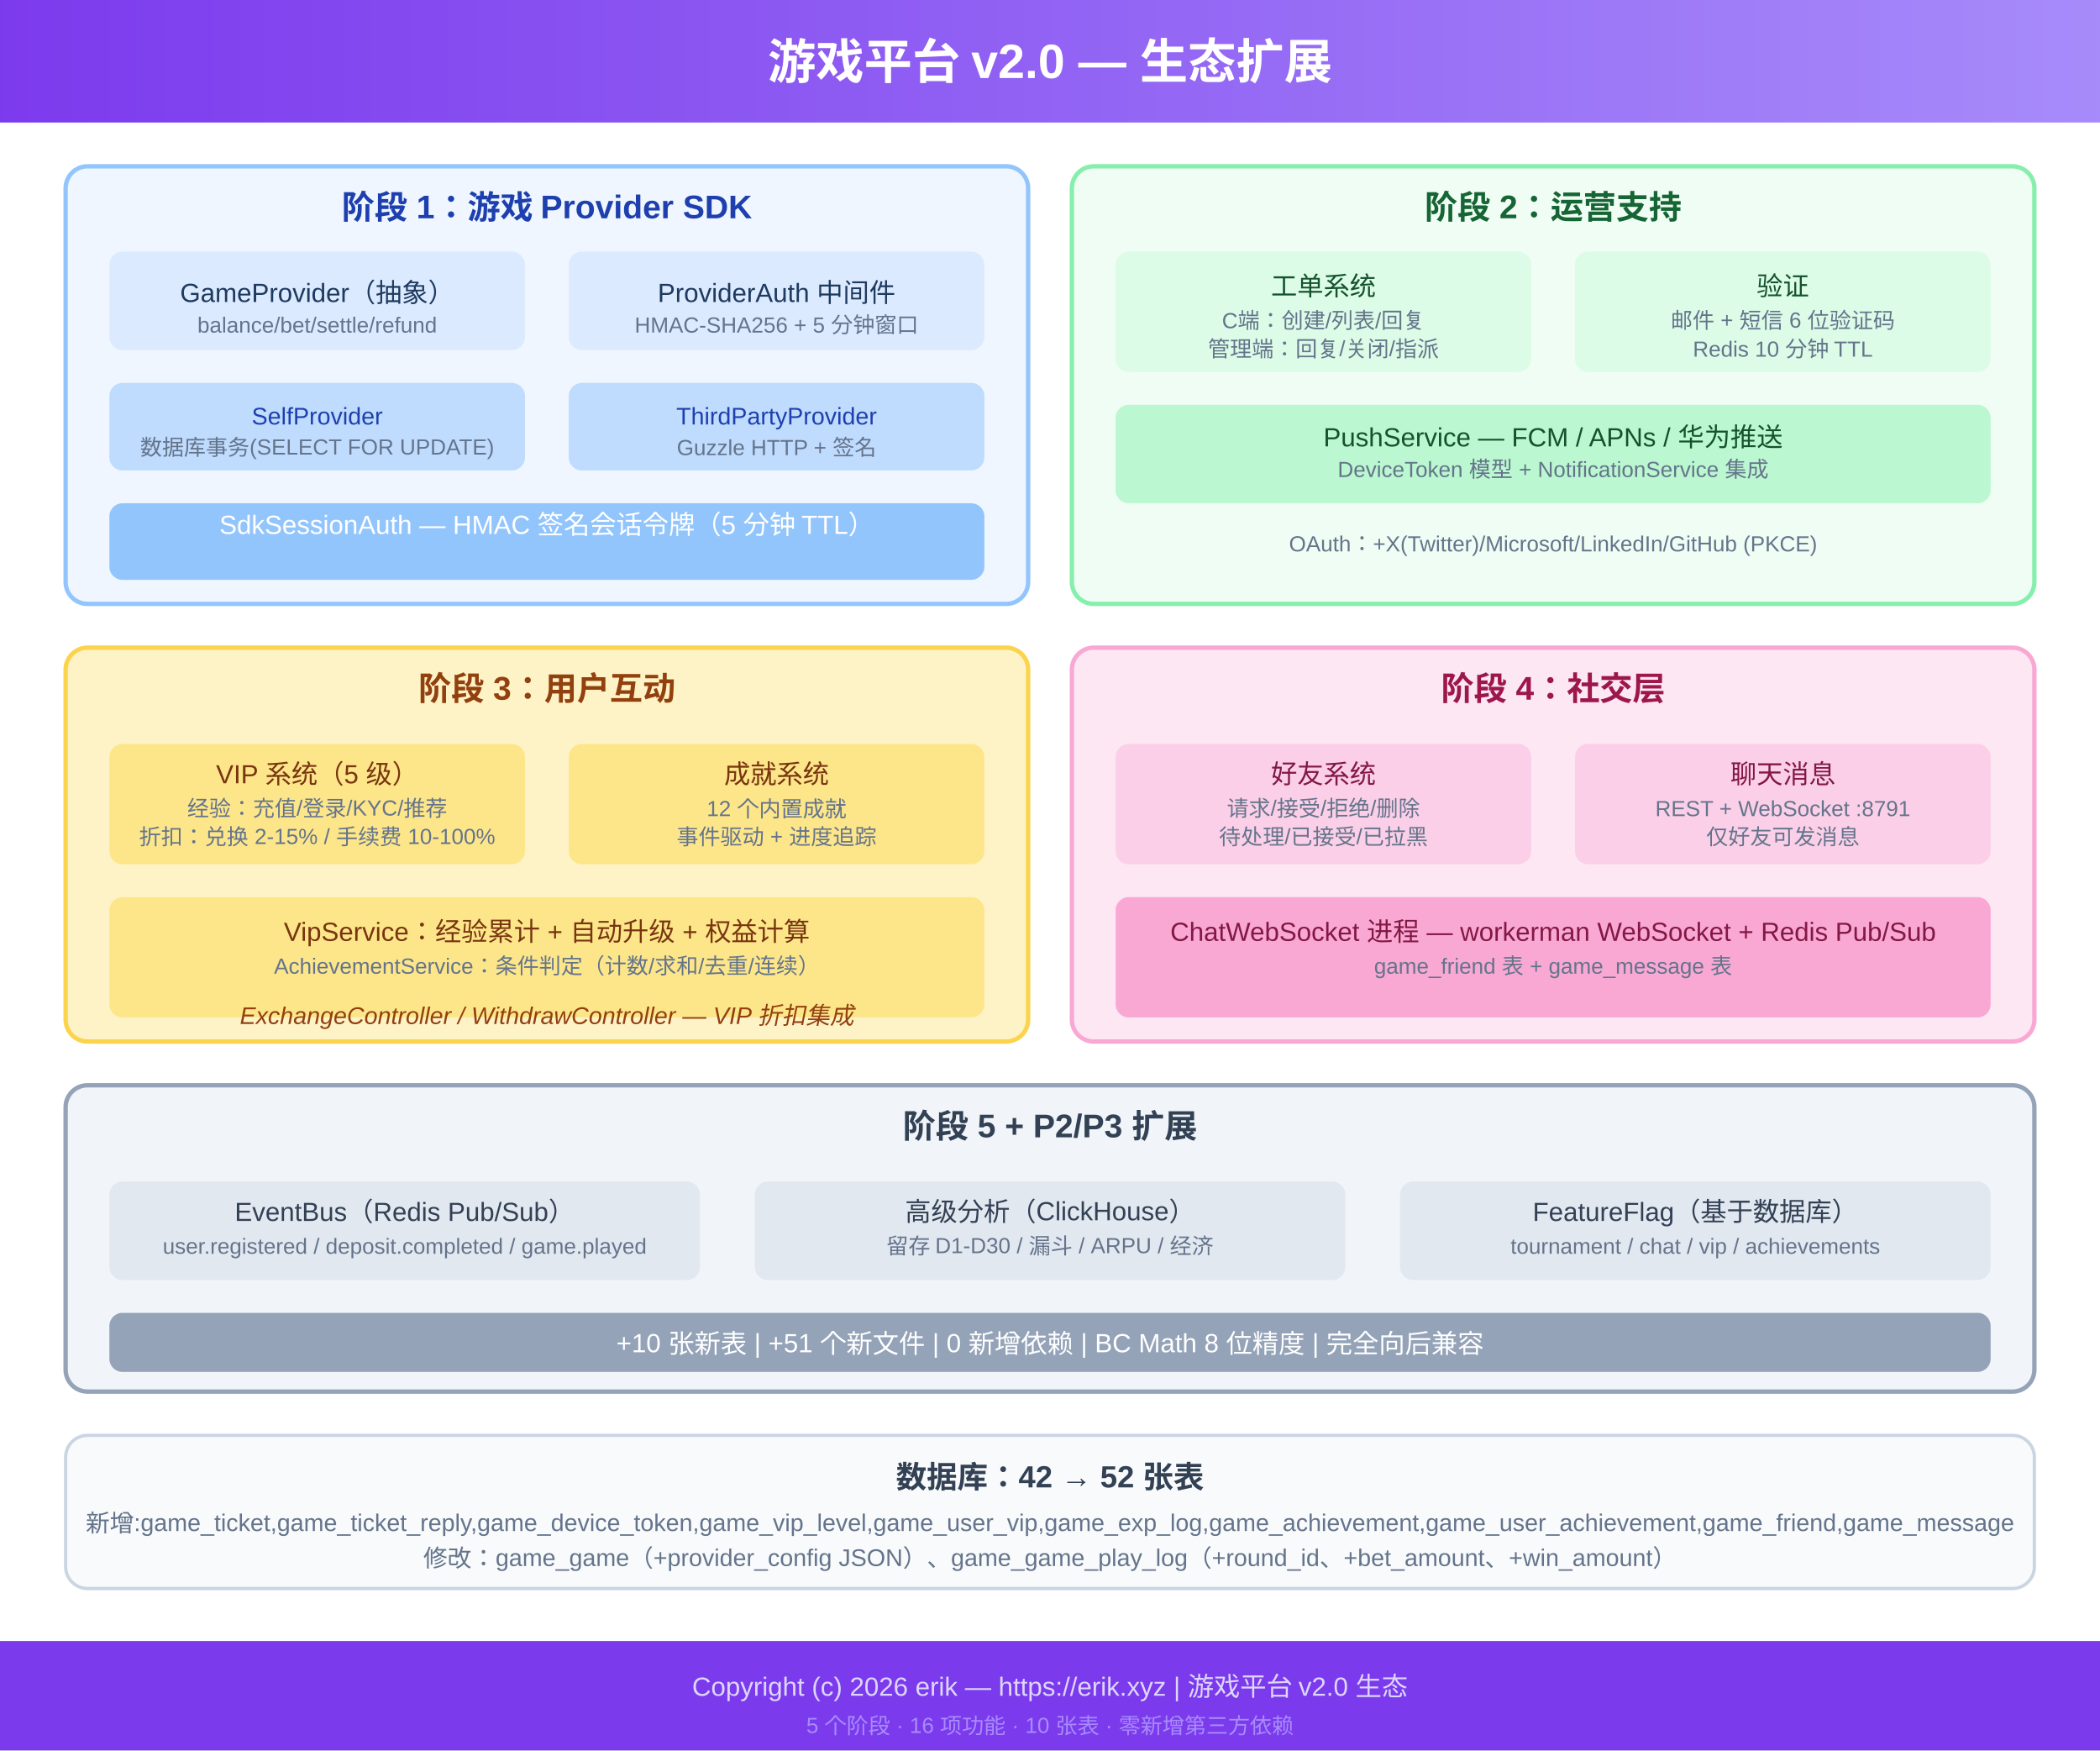
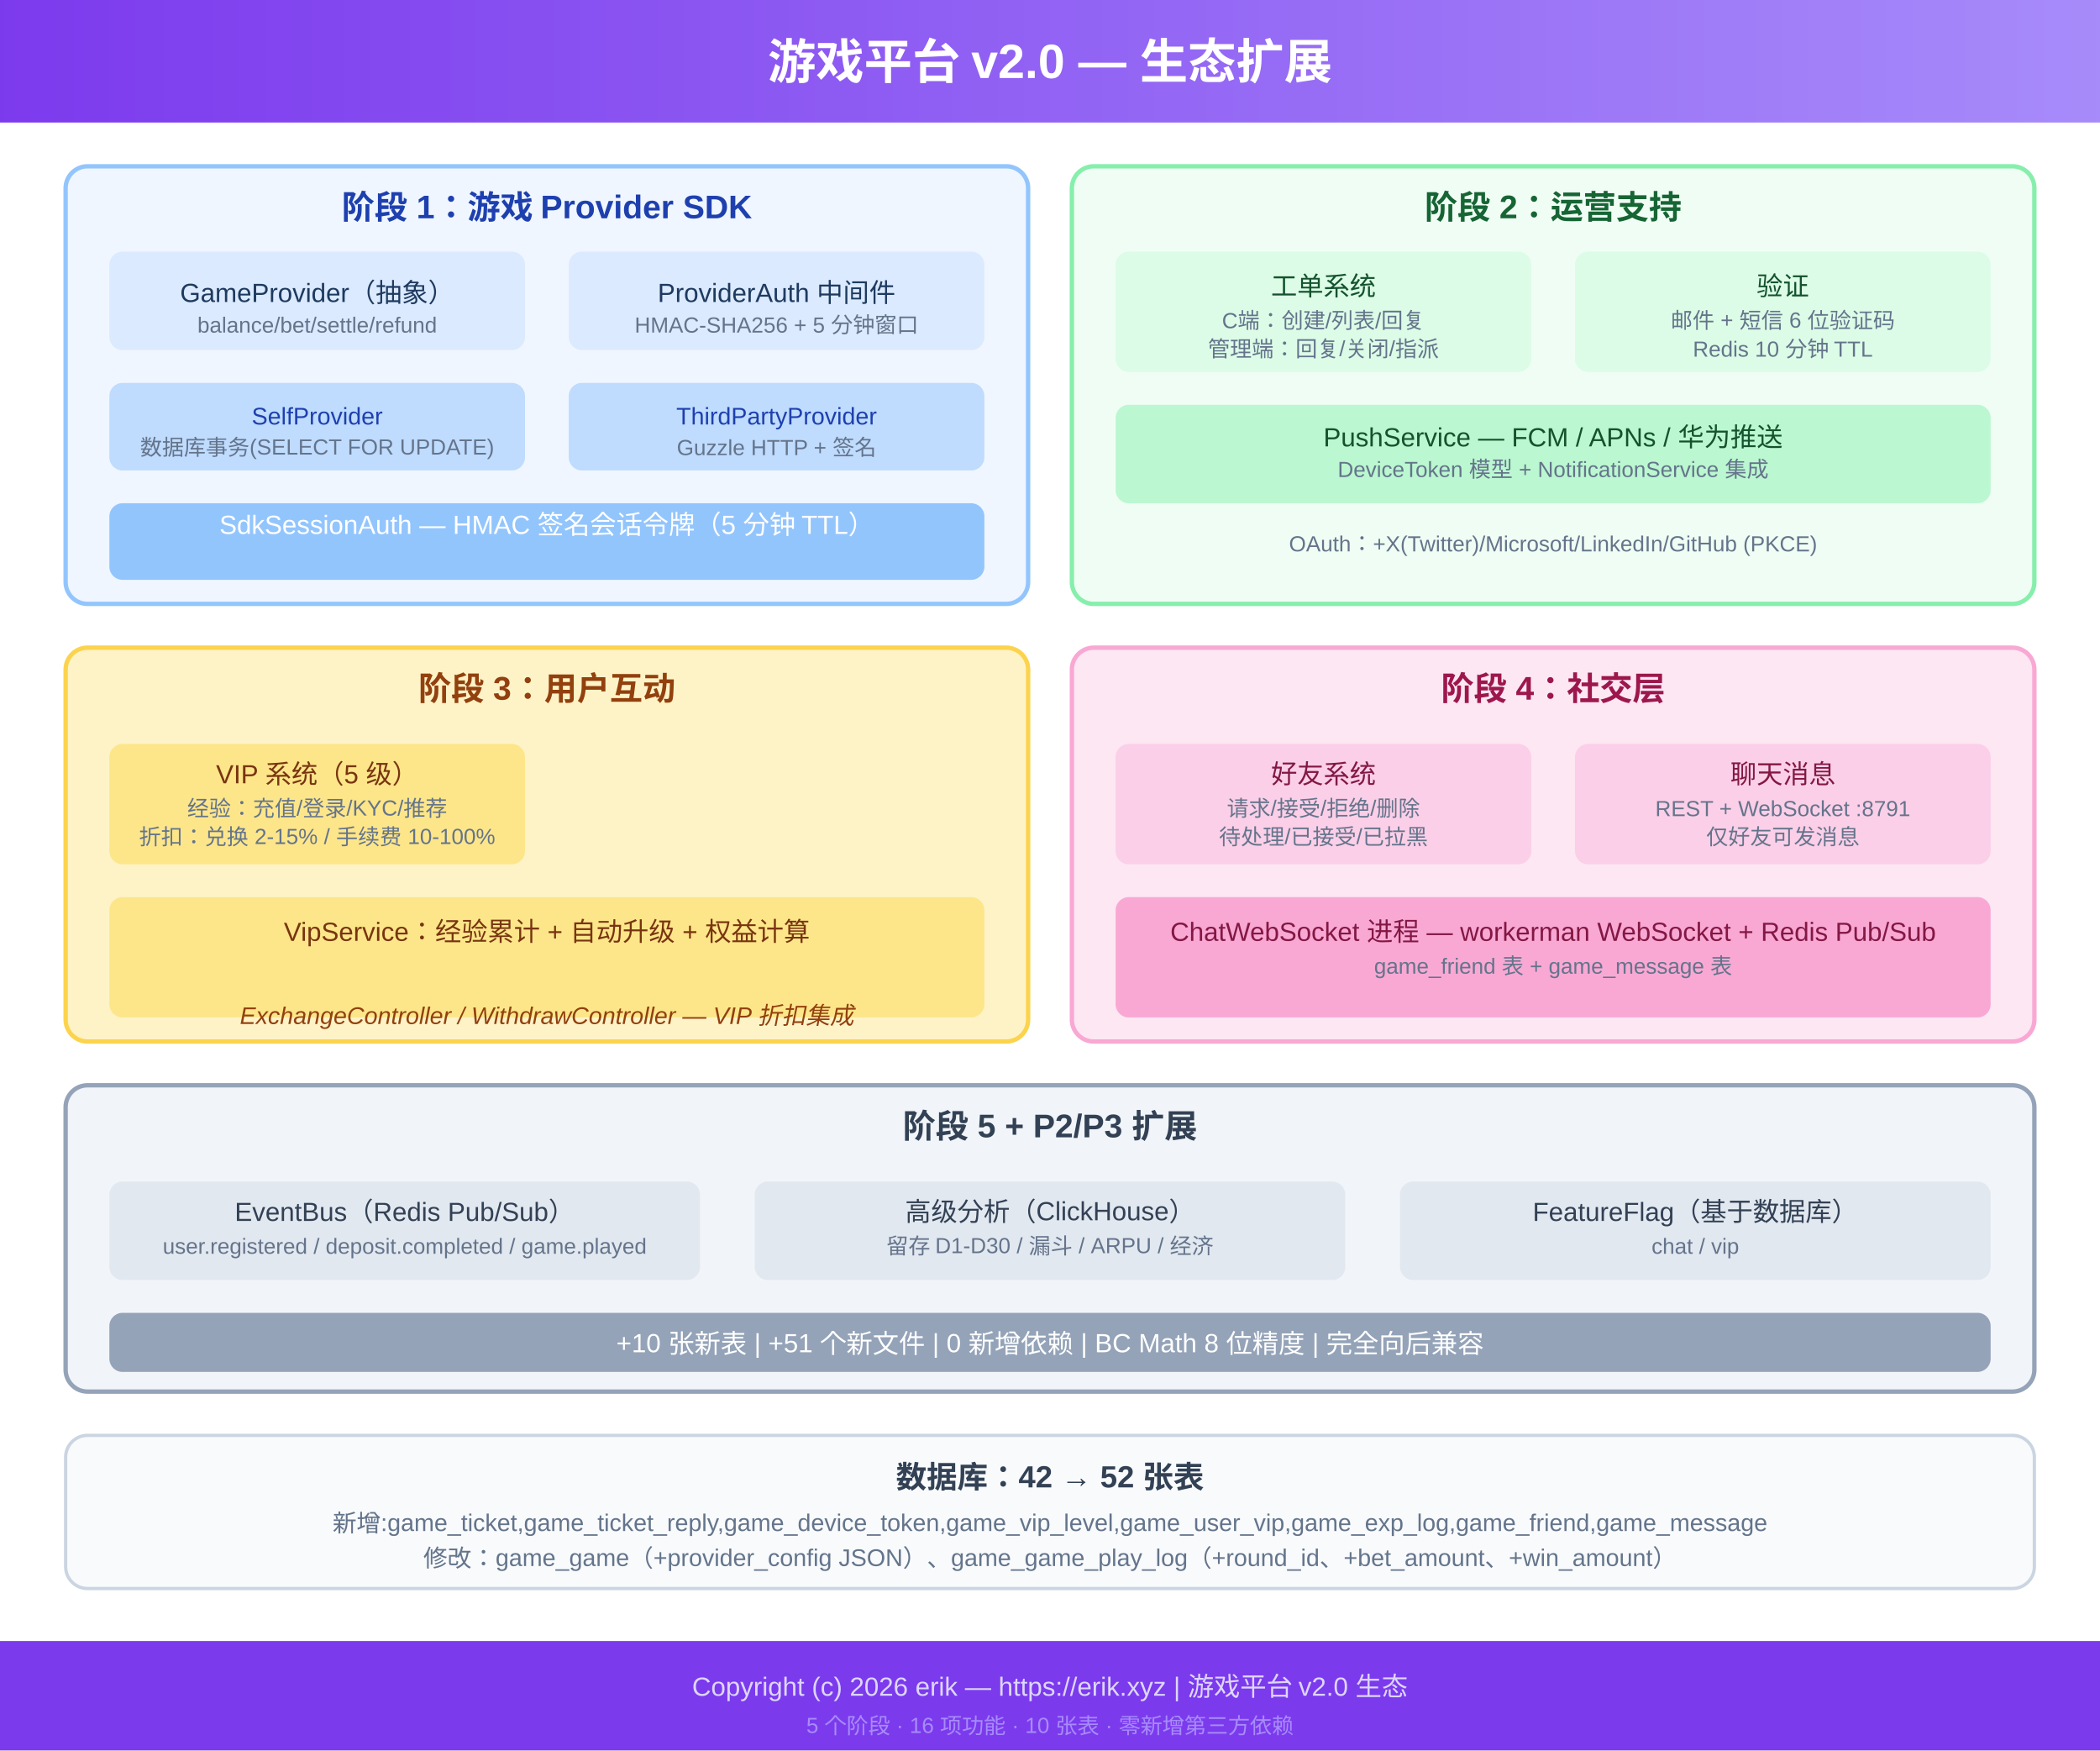
<svg xmlns="http://www.w3.org/2000/svg" viewBox="0 0 960 800" font-family="Arial, 'Noto Sans SC', sans-serif">
  <defs>
    <marker id="arrow" markerWidth="10" markerHeight="7" refX="10" refY="3.5" orient="auto">
      <polygon points="0 0, 10 3.5, 0 7" fill="#64748b" />
    </marker>
    <linearGradient id="hdr" x1="0" y1="0" x2="1" y2="0">
      <stop offset="0%" stop-color="#7c3aed" />
      <stop offset="100%" stop-color="#a78bfa" />
    </linearGradient>
    <linearGradient id="gradNew" x1="0" y1="0" x2="0" y2="1">
      <stop offset="0%" stop-color="#faf5ff" />
      <stop offset="100%" stop-color="#f3e8ff" />
    </linearGradient>
    <linearGradient id="gradProvider" x1="0" y1="0" x2="0" y2="1">
      <stop offset="0%" stop-color="#eff6ff" />
      <stop offset="100%" stop-color="#dbeafe" />
    </linearGradient>
  </defs>
  <rect width="960" height="800" fill="#ffffff" />
  <rect x="0" y="0" width="960" height="56" fill="url(#hdr)" />
  <text x="480" y="36" text-anchor="middle" fill="#fff" font-size="22" font-weight="bold">游戏平台 v2.0 — 生态扩展</text>
  <rect x="30" y="76" width="440" height="200" rx="10" fill="#eff6ff" stroke="#93c5fd" stroke-width="2" />
  <text x="250" y="100" text-anchor="middle" fill="#1e40af" font-size="15" font-weight="bold">阶段 1：游戏 Provider SDK</text>
  <rect x="50" y="115" width="190" height="45" rx="6" fill="#dbeafe" />
  <text x="145" y="138" text-anchor="middle" fill="#1e3a5f" font-size="12">GameProvider（抽象）</text>
  <text x="145" y="152" text-anchor="middle" fill="#64748b" font-size="10">balance/bet/settle/refund</text>
  <rect x="260" y="115" width="190" height="45" rx="6" fill="#dbeafe" />
  <text x="355" y="138" text-anchor="middle" fill="#1e3a5f" font-size="12">ProviderAuth 中间件</text>
  <text x="355" y="152" text-anchor="middle" fill="#64748b" font-size="10">HMAC-SHA256 + 5 分钟窗口</text>
  <rect x="50" y="175" width="190" height="40" rx="6" fill="#bfdbfe" />
  <text x="145" y="194" text-anchor="middle" fill="#1e40af" font-size="11">SelfProvider</text>
  <text x="145" y="208" text-anchor="middle" fill="#64748b" font-size="10">数据库事务(SELECT FOR UPDATE)</text>
  <rect x="260" y="175" width="190" height="40" rx="6" fill="#bfdbfe" />
  <text x="355" y="194" text-anchor="middle" fill="#1e40af" font-size="11">ThirdPartyProvider</text>
  <text x="355" y="208" text-anchor="middle" fill="#64748b" font-size="10">Guzzle HTTP + 签名</text>
  <rect x="50" y="230" width="400" height="35" rx="6" fill="#93c5fd" />
  <text x="250" y="244" text-anchor="middle" fill="#fff" font-size="12">SdkSessionAuth — HMAC 签名会话令牌（5 分钟 TTL）</text>
  <rect x="490" y="76" width="440" height="200" rx="10" fill="#f0fdf4" stroke="#86efac" stroke-width="2" />
  <text x="710" y="100" text-anchor="middle" fill="#166534" font-size="15" font-weight="bold">阶段 2：运营支持</text>
  <rect x="510" y="115" width="190" height="55" rx="6" fill="#dcfce7" />
  <text x="605" y="135" text-anchor="middle" fill="#14532d" font-size="12">工单系统</text>
  <text x="605" y="150" text-anchor="middle" fill="#64748b" font-size="10">C端：创建/列表/回复</text>
  <text x="605" y="163" text-anchor="middle" fill="#64748b" font-size="10">管理端：回复/关闭/指派</text>
  <rect x="720" y="115" width="190" height="55" rx="6" fill="#dcfce7" />
  <text x="815" y="135" text-anchor="middle" fill="#14532d" font-size="12">验证</text>
  <text x="815" y="150" text-anchor="middle" fill="#64748b" font-size="10">邮件 + 短信 6 位验证码</text>
  <text x="815" y="163" text-anchor="middle" fill="#64748b" font-size="10">Redis 10 分钟 TTL</text>
  <rect x="510" y="185" width="400" height="45" rx="6" fill="#bbf7d0" />
  <text x="710" y="204" text-anchor="middle" fill="#14532d" font-size="12">PushService — FCM / APNs / 华为推送</text>
  <text x="710" y="252" text-anchor="middle" fill="#64748b" font-size="10">OAuth：+X(Twitter)/Microsoft/LinkedIn/GitHub (PKCE)</text>
  <text x="710" y="218" text-anchor="middle" fill="#64748b" font-size="10">DeviceToken 模型 + NotificationService 集成</text>
  <rect x="30" y="296" width="440" height="180" rx="10" fill="#fef3c7" stroke="#fcd34d" stroke-width="2" />
  <text x="250" y="320" text-anchor="middle" fill="#92400e" font-size="15" font-weight="bold">阶段 3：用户互动</text>
  <rect x="50" y="340" width="190" height="55" rx="6" fill="#fde68a" />
  <text x="145" y="358" text-anchor="middle" fill="#78350f" font-size="12">VIP 系统（5 级）</text>
  <text x="145" y="373" text-anchor="middle" fill="#64748b" font-size="10">经验：充值/登录/KYC/推荐</text>
  <text x="145" y="386" text-anchor="middle" fill="#64748b" font-size="10">折扣：兑换 2-15% / 手续费 10-100%</text>
-   <rect x="260" y="340" width="190" height="55" rx="6" fill="#fde68a" />
-   <text x="355" y="358" text-anchor="middle" fill="#78350f" font-size="12">成就系统</text>
-   <text x="355" y="373" text-anchor="middle" fill="#64748b" font-size="10">12 个内置成就</text>
-   <text x="355" y="386" text-anchor="middle" fill="#64748b" font-size="10">事件驱动 + 进度追踪</text>
  <rect x="50" y="410" width="400" height="55" rx="6" fill="#fde68a" />
  <text x="250" y="430" text-anchor="middle" fill="#78350f" font-size="12">VipService：经验累计 + 自动升级 + 权益计算</text>
-   <text x="250" y="445" text-anchor="middle" fill="#64748b" font-size="10">AchievementService：条件判定（计数/求和/去重/连续）</text>
  <text x="250" y="468" text-anchor="middle" fill="#92400e" font-size="11" font-style="italic">ExchangeController / WithdrawController — VIP 折扣集成</text>
  <rect x="490" y="296" width="440" height="180" rx="10" fill="#fce7f3" stroke="#f9a8d4" stroke-width="2" />
  <text x="710" y="320" text-anchor="middle" fill="#9d174d" font-size="15" font-weight="bold">阶段 4：社交层</text>
  <rect x="510" y="340" width="190" height="55" rx="6" fill="#fbcfe8" />
  <text x="605" y="358" text-anchor="middle" fill="#831843" font-size="12">好友系统</text>
  <text x="605" y="373" text-anchor="middle" fill="#64748b" font-size="10">请求/接受/拒绝/删除</text>
  <text x="605" y="386" text-anchor="middle" fill="#64748b" font-size="10">待处理/已接受/已拉黑</text>
  <rect x="720" y="340" width="190" height="55" rx="6" fill="#fbcfe8" />
  <text x="815" y="358" text-anchor="middle" fill="#831843" font-size="12">聊天消息</text>
  <text x="815" y="373" text-anchor="middle" fill="#64748b" font-size="10">REST + WebSocket :8791</text>
  <text x="815" y="386" text-anchor="middle" fill="#64748b" font-size="10">仅好友可发消息</text>
  <rect x="510" y="410" width="400" height="55" rx="6" fill="#f9a8d4" />
  <text x="710" y="430" text-anchor="middle" fill="#831843" font-size="12">ChatWebSocket 进程 — workerman WebSocket + Redis Pub/Sub</text>
  <text x="710" y="445" text-anchor="middle" fill="#64748b" font-size="10">game_friend 表 + game_message 表</text>
  <rect x="30" y="496" width="900" height="140" rx="10" fill="#f1f5f9" stroke="#94a3b8" stroke-width="2" />
  <text x="480" y="520" text-anchor="middle" fill="#334155" font-size="15" font-weight="bold">阶段 5 + P2/P3 扩展</text>
  <rect x="50" y="540" width="270" height="45" rx="6" fill="#e2e8f0" />
  <text x="185" y="558" text-anchor="middle" fill="#334155" font-size="12">EventBus（Redis Pub/Sub）</text>
  <text x="185" y="573" text-anchor="middle" fill="#64748b" font-size="10">user.registered / deposit.completed / game.played</text>
  <rect x="345" y="540" width="270" height="45" rx="6" fill="#e2e8f0" />
  <text x="480" y="558" text-anchor="middle" fill="#334155" font-size="12">高级分析（ClickHouse）</text>
  <text x="480" y="573" text-anchor="middle" fill="#64748b" font-size="10">留存 D1-D30 / 漏斗 / ARPU / 经济</text>
  <rect x="640" y="540" width="270" height="45" rx="6" fill="#e2e8f0" />
  <text x="775" y="558" text-anchor="middle" fill="#334155" font-size="12">FeatureFlag（基于数据库）</text>
-   <text x="775" y="573" text-anchor="middle" fill="#64748b" font-size="10">tournament / chat / vip / achievements</text>
+   <text x="775" y="573" text-anchor="middle" fill="#64748b" font-size="10">chat / vip</text>
  <rect x="50" y="600" width="860" height="27" rx="6" fill="#94a3b8" />
  <text x="480" y="618" text-anchor="middle" fill="#fff" font-size="12">+10 张新表  |  +51 个新文件  |  0 新增依赖  |  BC Math 8 位精度  |  完全向后兼容</text>
  <rect x="30" y="656" width="900" height="70" rx="10" fill="#f8fafc" stroke="#cbd5e1" stroke-width="1.5" />
  <text x="480" y="680" text-anchor="middle" fill="#334155" font-size="14" font-weight="bold">数据库：42 → 52 张表</text>
-   <text x="480" y="700" text-anchor="middle" fill="#64748b" font-size="11">新增:game_ticket,game_ticket_reply,game_device_token,game_vip_level,game_user_vip,game_exp_log,game_achievement,game_user_achievement,game_friend,game_message</text>
+   <text x="480" y="700" text-anchor="middle" fill="#64748b" font-size="11">新增:game_ticket,game_ticket_reply,game_device_token,game_vip_level,game_user_vip,game_exp_log,game_friend,game_message</text>
  <text x="480" y="716" text-anchor="middle" fill="#64748b" font-size="11">修改：game_game（+provider_config JSON）、game_game_play_log（+round_id、+bet_amount、+win_amount）</text>
  <rect x="0" y="750" width="960" height="50" fill="#7c3aed" />
  <text x="480" y="775" text-anchor="middle" fill="#ddd6fe" font-size="12">Copyright (c) 2026 erik — https://erik.xyz | 游戏平台 v2.0 生态</text>
  <text x="480" y="792" text-anchor="middle" fill="#a78bfa" font-size="10">5 个阶段 · 16 项功能 · 10 张表 · 零新增第三方依赖</text>
</svg>
